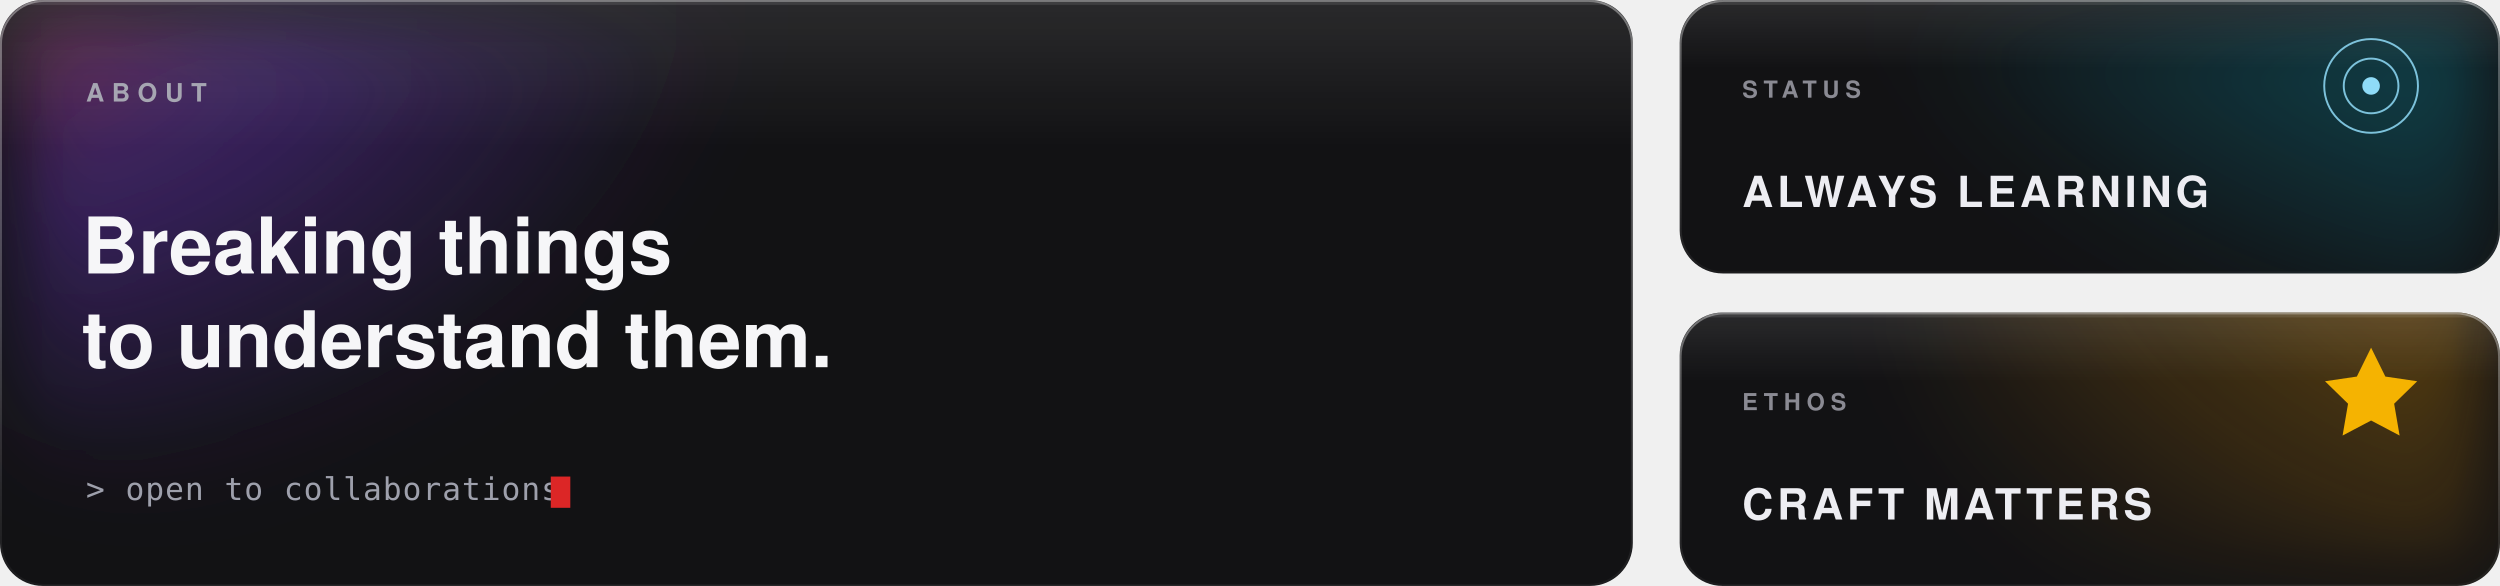
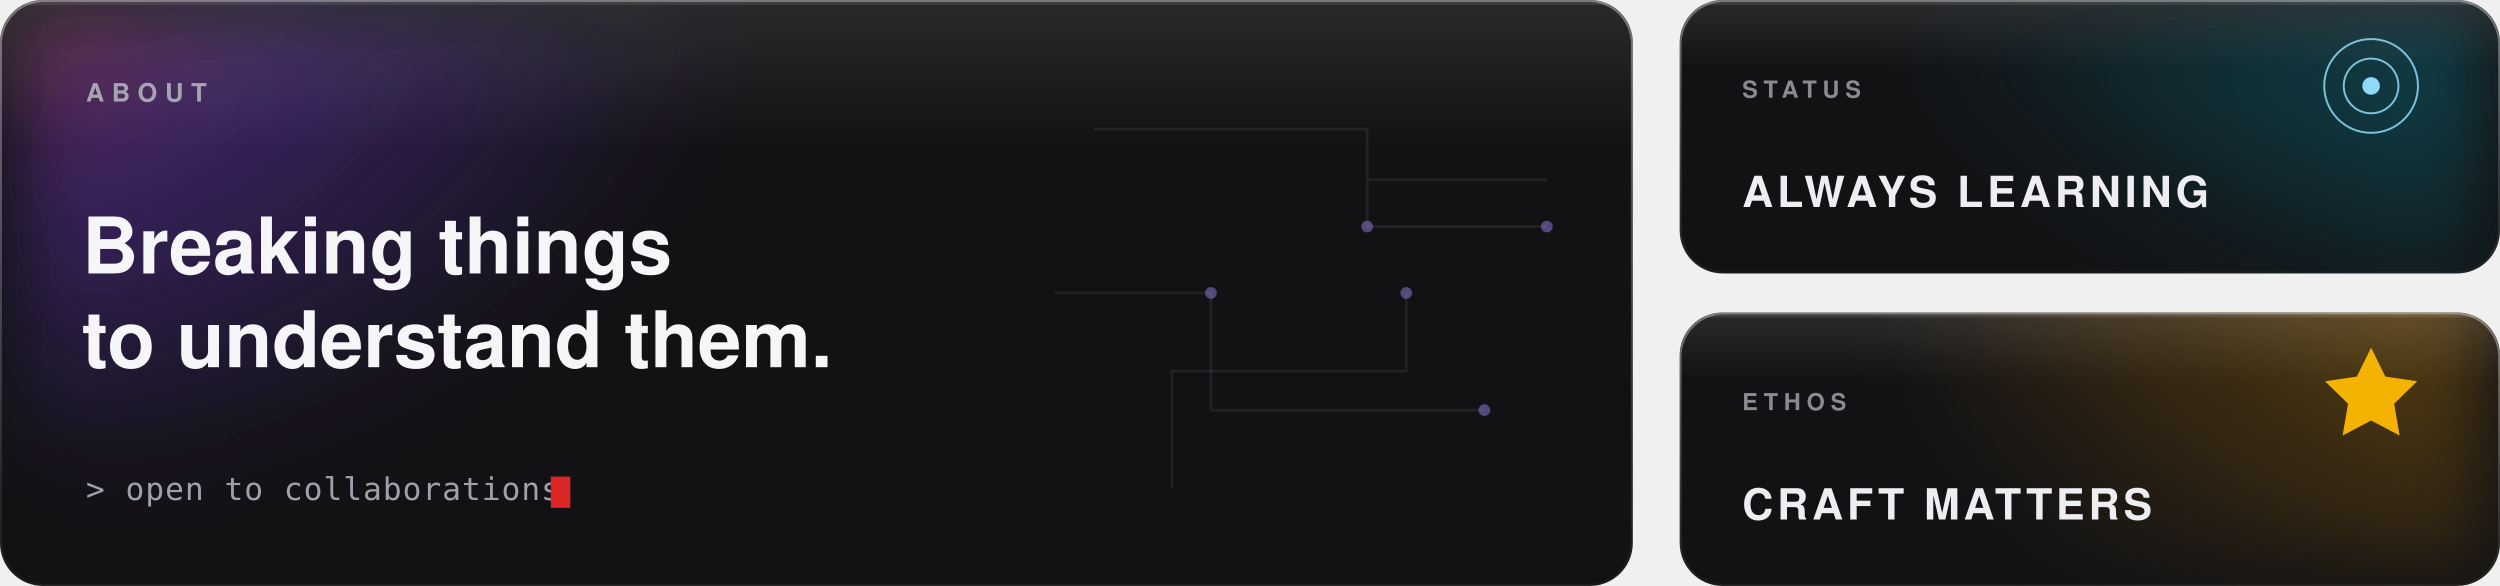
<svg xmlns="http://www.w3.org/2000/svg" viewBox="0 0 1280 300" width="1280" height="300" font-family="'Segoe UI', Helvetica, Arial, sans-serif">
  <defs>
    <radialGradient id="gAbout" cx="15%" cy="24%" r="80%">
      <stop offset="0%" stop-color="#DC2626" stop-opacity="0.55" />
      <stop offset="45%" stop-color="#7C3AED" stop-opacity="0.35" />
      <stop offset="100%" stop-color="#7C3AED" stop-opacity="0" />
    </radialGradient>
    <radialGradient id="gLearn" cx="85%" cy="12%" r="100%">
      <stop offset="0%" stop-color="#06B6D4" stop-opacity="0.60" />
      <stop offset="100%" stop-color="#06B6D4" stop-opacity="0" />
    </radialGradient>
    <radialGradient id="gCraft" cx="85%" cy="18%" r="100%">
      <stop offset="0%" stop-color="#F59E0B" stop-opacity="0.50" />
      <stop offset="100%" stop-color="#F59E0B" stop-opacity="0" />
    </radialGradient>
    <linearGradient id="edge" x1="0" y1="0" x2="0" y2="1">
      <stop offset="0%" stop-color="#FFFFFF" stop-opacity="0.38" />
      <stop offset="100%" stop-color="#FFFFFF" stop-opacity="0.04" />
    </linearGradient>
    <linearGradient id="sheen" x1="0" y1="0" x2="0" y2="1">
      <stop offset="0%" stop-color="#FFFFFF" stop-opacity="0.10" />
      <stop offset="50%" stop-color="#FFFFFF" stop-opacity="0" />
    </linearGradient>
    <filter id="glow" x="-60%" y="-60%" width="220%" height="220%">
      <feGaussianBlur stdDeviation="26" />
    </filter>
    <clipPath id="cA">
      <rect x="0" y="0" width="836" height="300" rx="22" />
    </clipPath>
    <clipPath id="cL">
      <rect x="860" y="0" width="420" height="140" rx="22" />
    </clipPath>
    <clipPath id="cC">
      <rect x="860" y="160" width="420" height="140" rx="22" />
    </clipPath>
  </defs>
  <g clip-path="url(#cA)">
    <rect x="0" y="0" width="836" height="300" fill="#0A0A0C" />
    <g filter="url(#glow)">
      <ellipse cx="150" cy="70" rx="260" ry="180" fill="url(#gAbout)" />
    </g>
    <rect x="0" y="0" width="836" height="300" fill="#FFFFFF" fill-opacity="0.035" />
    <rect x="0" y="0" width="836" height="150" fill="url(#sheen)" />
    <rect x="1" y="1" width="834" height="1.5" fill="#FFFFFF" fill-opacity="0.10" />
+     <g stroke="#7C7C8C" stroke-opacity="0.15" fill="none" stroke-width="1.4">
+       <path d="M560 66 H700 V116 H792" />
+       <path d="M600 250 V190 H720 V150" />
+       <path d="M540 150 H620 V210 H760" />
+       <path d="M792 92 H700" />
+     </g>
+     <g fill="#A78BFA" fill-opacity="0.45">
+       <circle cx="700" cy="116" r="3" />
+       <circle cx="792" cy="116" r="3" />
+       <circle cx="720" cy="150" r="3" />
+       <circle cx="760" cy="210" r="3" />
+       <circle cx="620" cy="150" r="3" />
+     </g>
+     <circle r="3.4" fill="#67E8F9">
+       <animateMotion dur="4.5s" repeatCount="indefinite" path="M560 66 H700 V116 H792" />
+     </circle>
  </g>
  <rect x="0.5" y="0.5" width="835" height="299" rx="22" fill="none" stroke="url(#edge)" />
  <text x="44" y="52" font-size="13" font-weight="600" letter-spacing="4" fill="#A6A6B2">ABOUT</text>
  <text x="42" y="140" font-size="40" font-weight="800" fill="#F6F6F8">Breaking things</text>
  <text x="42" y="188" font-size="40" font-weight="800" fill="#F6F6F8">to understand them.</text>
  <text x="44" y="256" font-size="16" font-weight="500" letter-spacing="0.5" fill="#9EA0AC" font-family="'JetBrains Mono', Consolas, monospace">&gt; open to collaborations</text>
  <rect x="282" y="244" width="10" height="16" fill="#DC2626" />
  <g clip-path="url(#cL)">
    <rect x="860" y="0" width="420" height="140" fill="#0A0A0C" />
    <g filter="url(#glow)">
      <ellipse cx="1210" cy="10" rx="220" ry="150" fill="url(#gLearn)" />
    </g>
    <rect x="860" y="0" width="420" height="140" fill="#FFFFFF" fill-opacity="0.035" />
    <rect x="860" y="0" width="420" height="70" fill="url(#sheen)" />
    <rect x="861" y="1" width="418" height="1.5" fill="#FFFFFF" fill-opacity="0.10" />
  </g>
  <rect x="860.5" y="0.5" width="419" height="139" rx="22" fill="none" stroke="url(#edge)" />
  <text x="892" y="50" font-size="12" font-weight="600" letter-spacing="3" fill="#8A8A93">STATUS</text>
  <g fill="none" stroke="#8FDBF7" stroke-opacity="0.85">
    <circle cx="1214" cy="44" r="24" />
    <circle cx="1214" cy="44" r="14" />
  </g>
  <circle cx="1214" cy="44" r="4.5" fill="#8FDBF7" />
  <text x="892" y="106" font-size="22" font-weight="700" letter-spacing="2" fill="#EDEDF2">ALWAYS LEARNING</text>
  <g clip-path="url(#cC)">
    <rect x="860" y="160" width="420" height="140" fill="#0A0A0C" />
    <g filter="url(#glow)">
      <ellipse cx="1210" cy="170" rx="220" ry="150" fill="url(#gCraft)" />
    </g>
    <rect x="860" y="160" width="420" height="140" fill="#FFFFFF" fill-opacity="0.035" />
    <rect x="860" y="160" width="420" height="70" fill="url(#sheen)" />
    <rect x="861" y="161" width="418" height="1.5" fill="#FFFFFF" fill-opacity="0.10" />
  </g>
  <rect x="860.5" y="160.5" width="419" height="139" rx="22" fill="none" stroke="url(#edge)" />
  <text x="892" y="210" font-size="12" font-weight="600" letter-spacing="3" fill="#8A8A93">ETHOS</text>
  <path d="M1214 178 l7.3 14.8 16.3 2.4 -11.8 11.5 2.8 16.3 -14.6 -7.7 -14.6 7.7 2.8 -16.3 -11.8 -11.5 16.3 -2.4 Z" fill="#F5B301" />
  <text x="892" y="266" font-size="22" font-weight="700" letter-spacing="2" fill="#EDEDF2">CRAFT MATTERS</text>
</svg>
